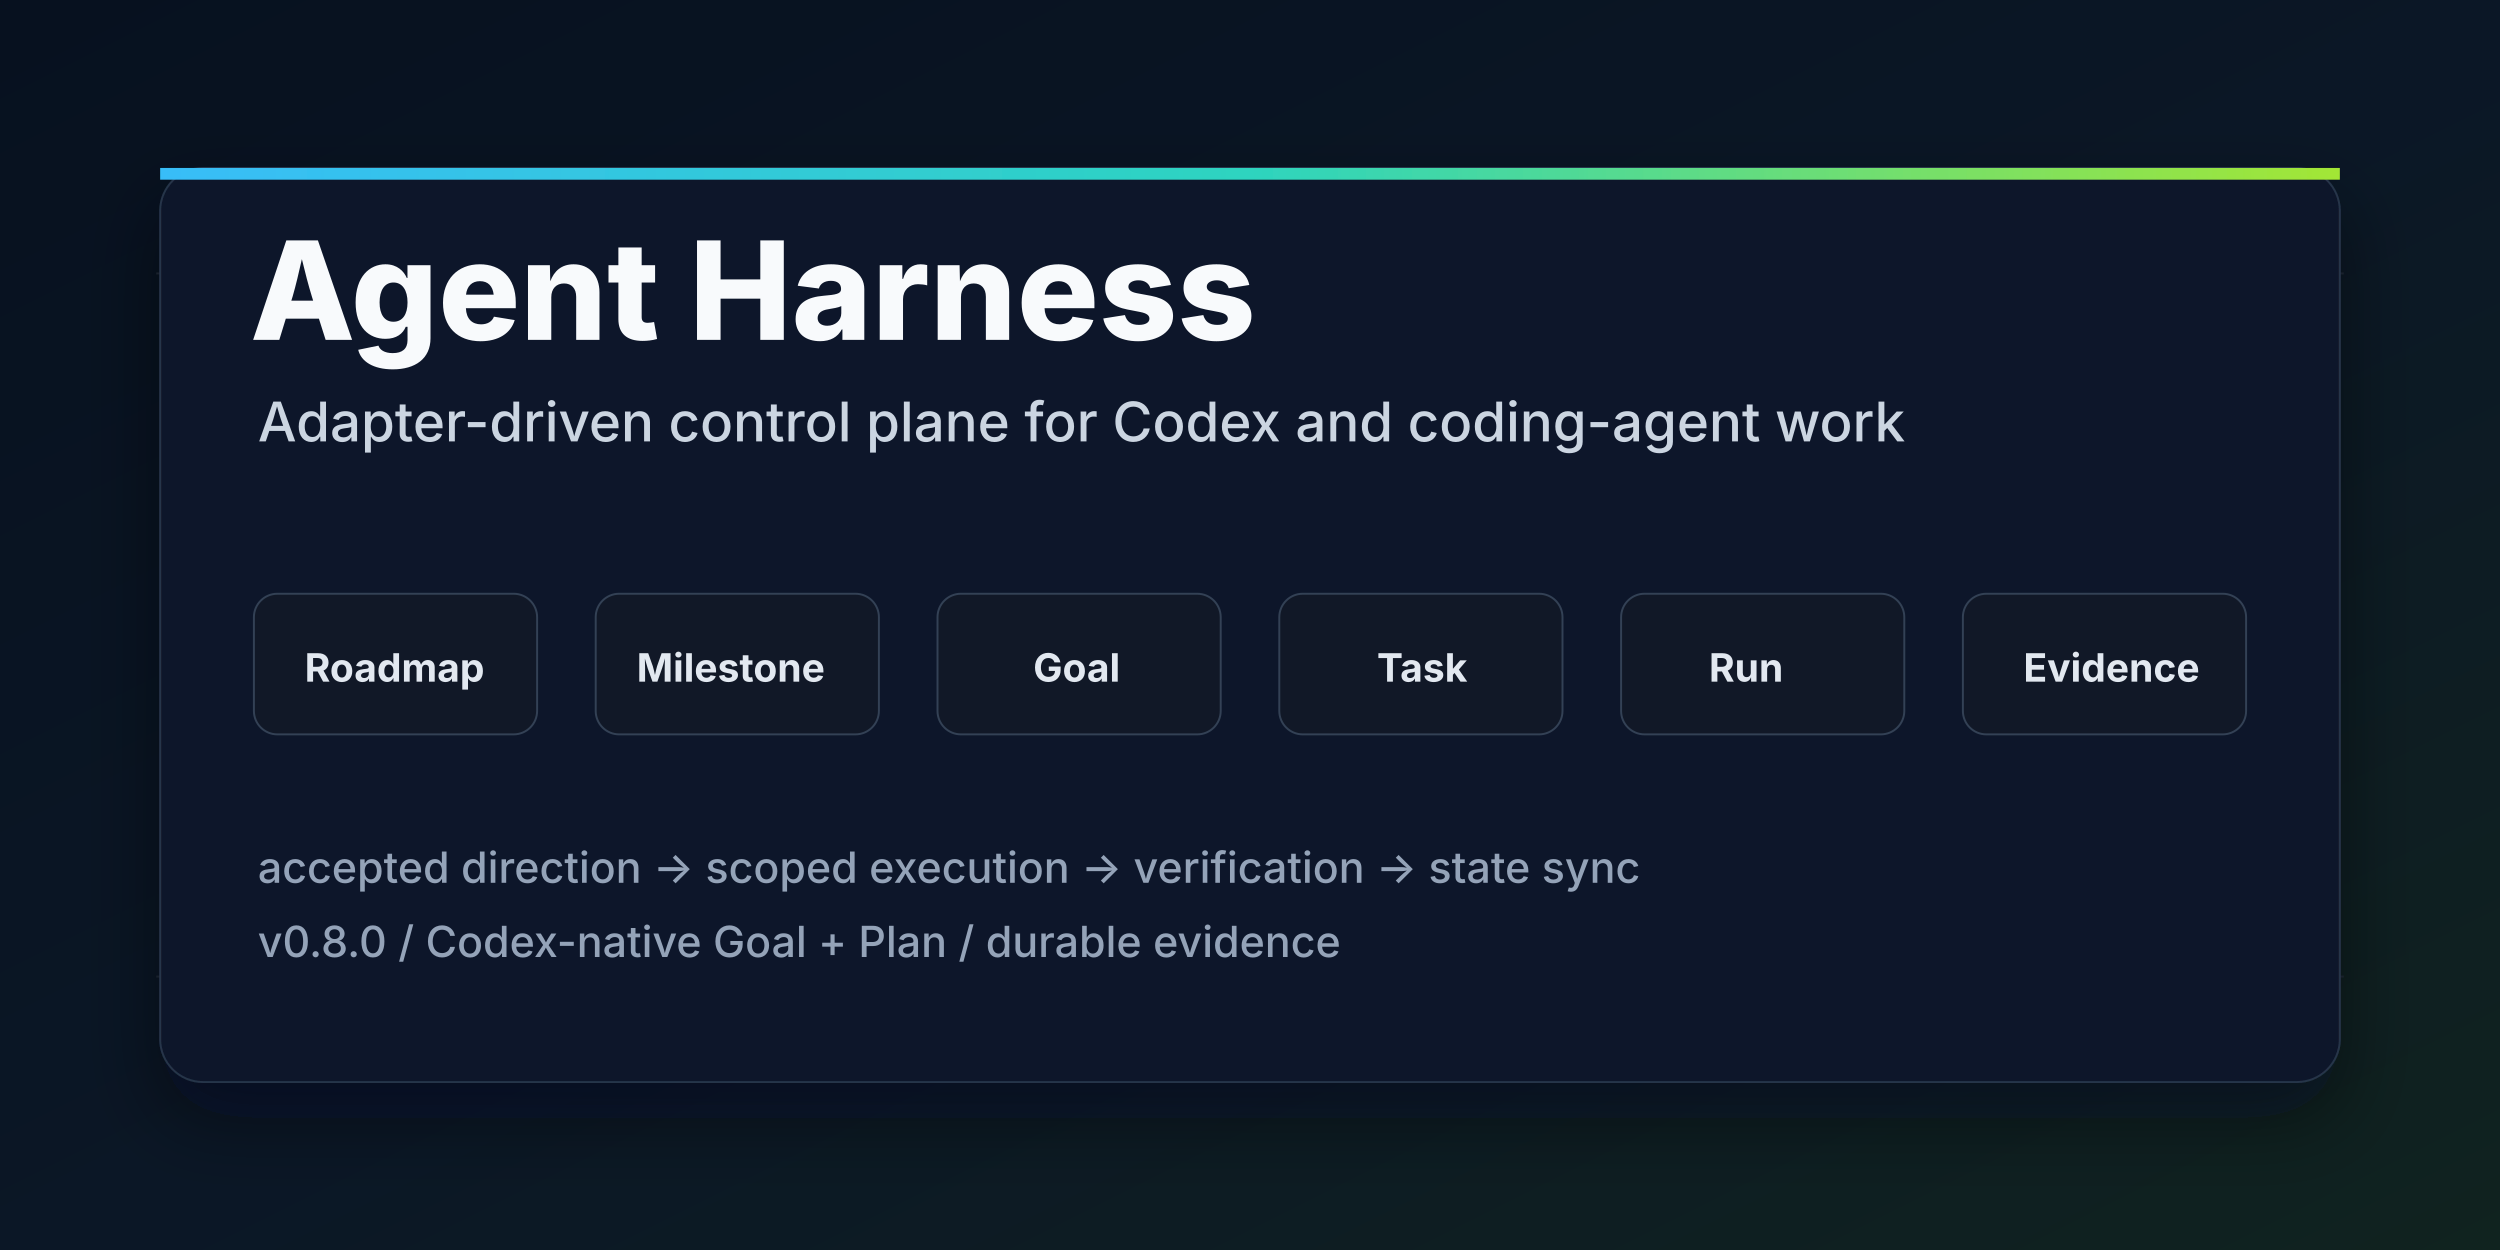
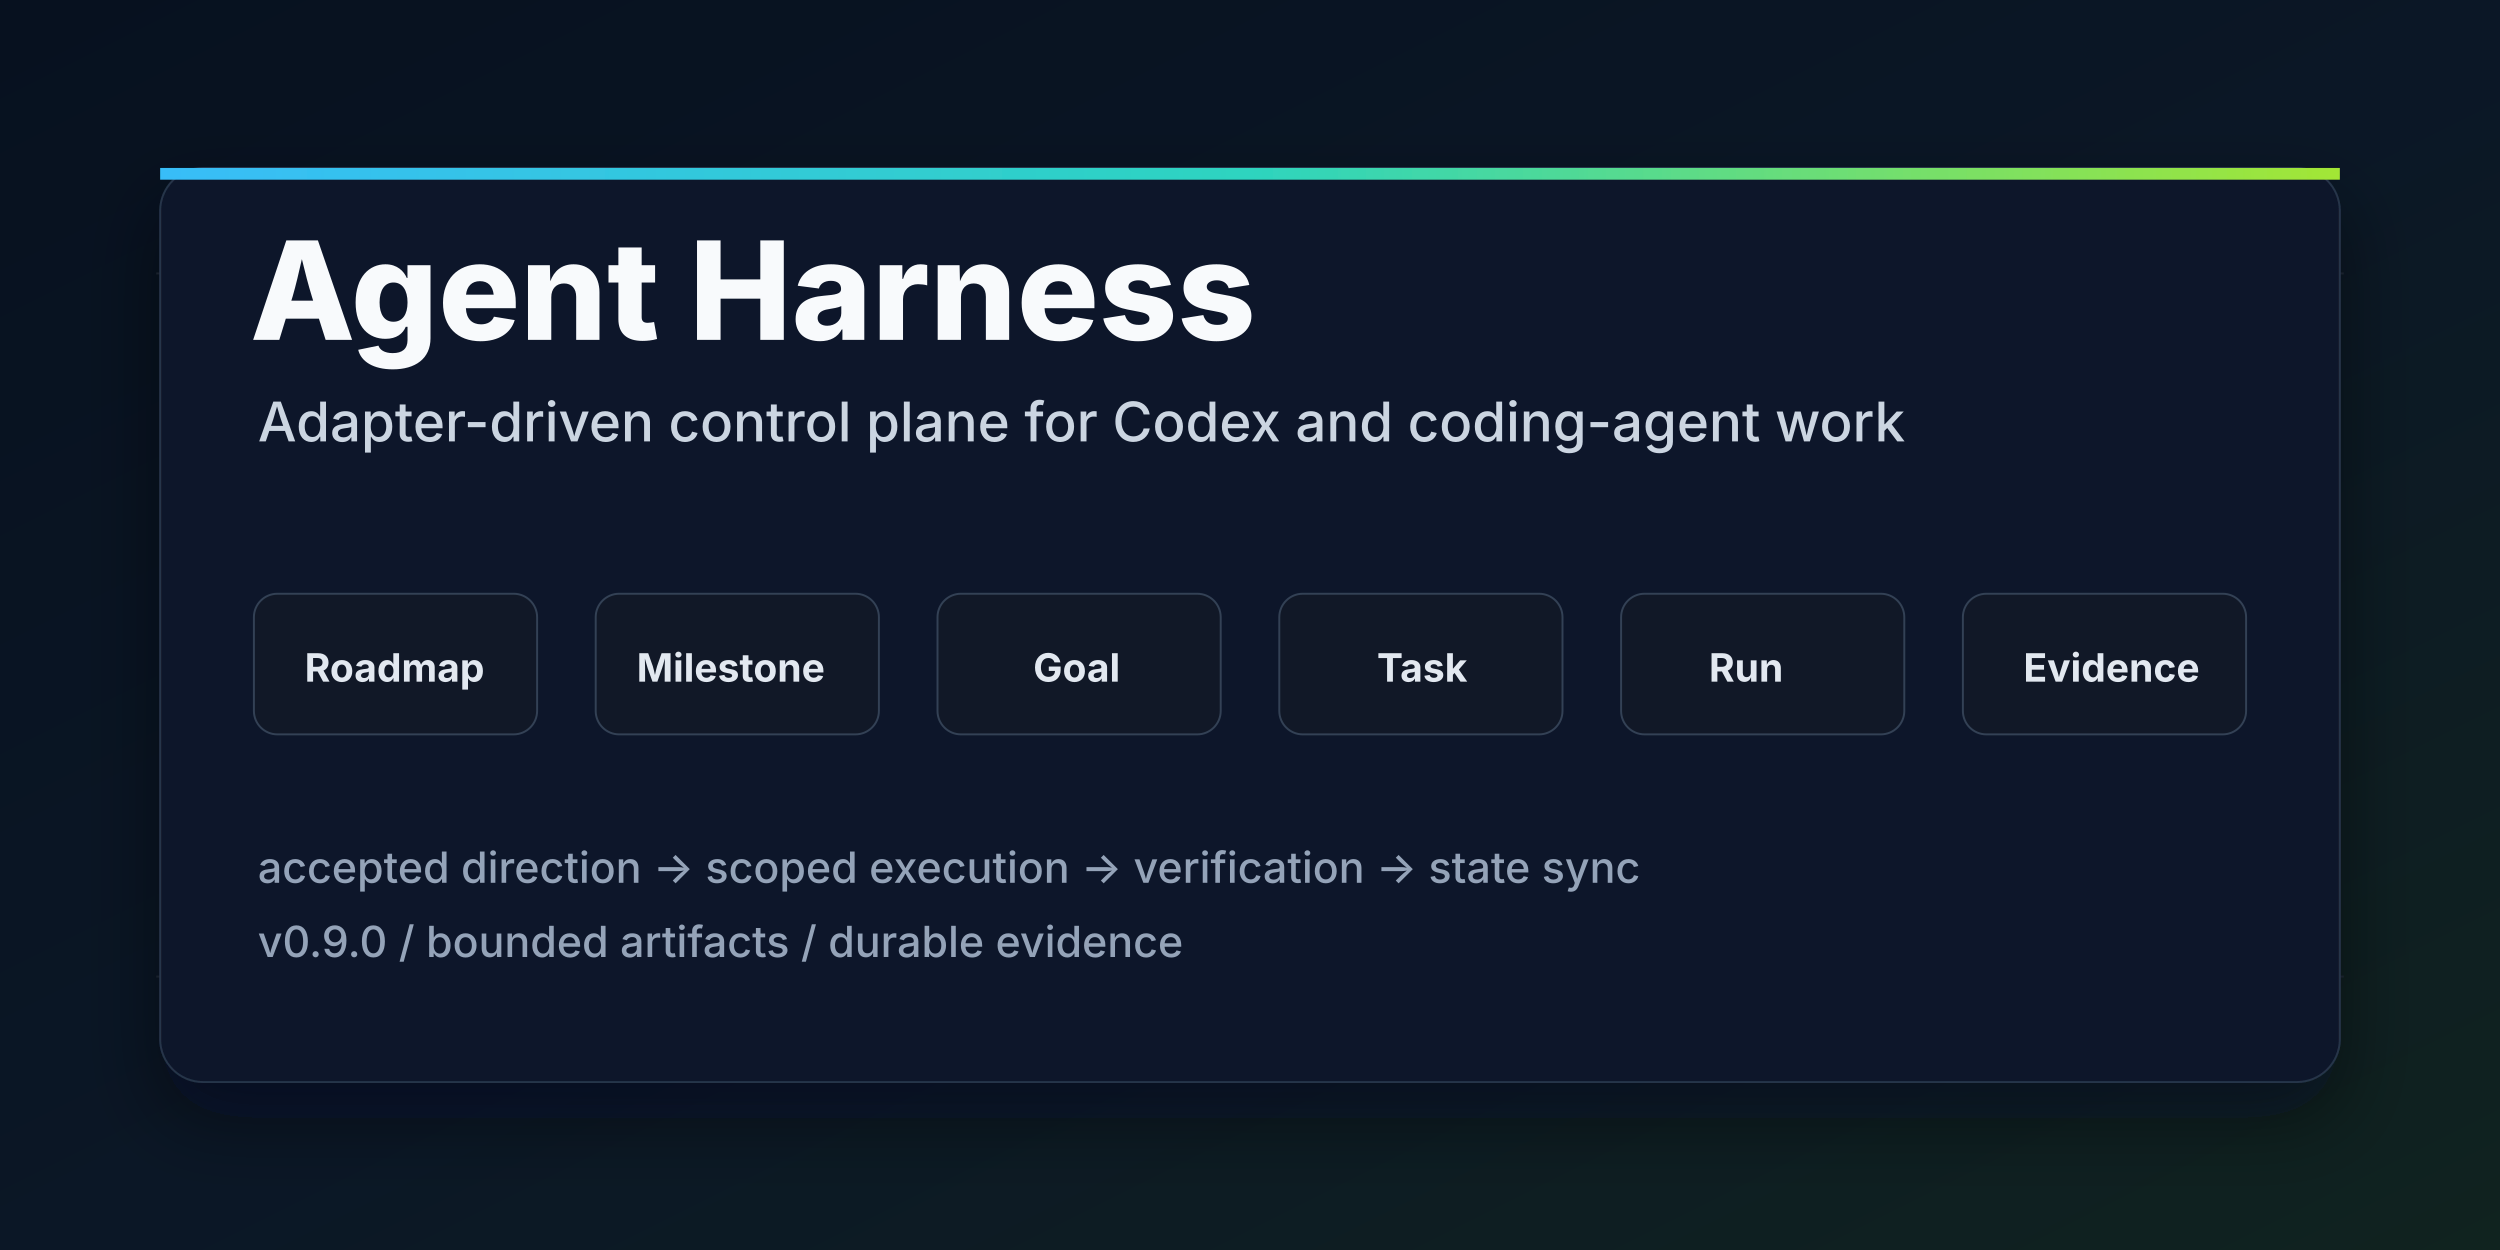
<svg xmlns="http://www.w3.org/2000/svg" width="1280" height="640" viewBox="0 0 1280 640" role="img" aria-labelledby="title desc">
  <defs>
    <linearGradient id="bg" x1="0" y1="0" x2="1" y2="1">
      <stop offset="0" stop-color="#07111f" />
      <stop offset="0.52" stop-color="#0b1726" />
      <stop offset="1" stop-color="#10231f" />
    </linearGradient>
    <linearGradient id="line" x1="0" y1="0" x2="1" y2="0">
      <stop offset="0" stop-color="#38bdf8" />
      <stop offset="0.5" stop-color="#2dd4bf" />
      <stop offset="1" stop-color="#a3e635" />
    </linearGradient>
    <filter id="soft" x="-20%" y="-20%" width="140%" height="140%">
      <feDropShadow dx="0" dy="18" stdDeviation="20" flood-color="#020617" flood-opacity="0.45" />
    </filter>
  </defs>
  <rect width="1280" height="640" fill="url(#bg)" />
  <path d="M80 500H1200" stroke="#1f2937" stroke-width="1" />
  <path d="M80 140H1200" stroke="#1f2937" stroke-width="1" />
  <path d="M132 498V142M372 498V142M612 498V142M852 498V142M1092 498V142" stroke="#142033" stroke-width="1" />
  <g filter="url(#soft)">
    <rect x="82" y="86" width="1116" height="468" rx="22" fill="#0f172a" stroke="#263449" />
    <rect x="82" y="86" width="1116" height="6" fill="url(#line)" />
  </g>
  <text x="128" y="174" fill="#f8fafc" font-family="Inter, ui-sans-serif, system-ui, -apple-system, BlinkMacSystemFont, Segoe UI, sans-serif" font-size="70" font-weight="760" letter-spacing="0">Agent Harness</text>
  <text x="132" y="226" fill="#cbd5e1" font-family="Inter, ui-sans-serif, system-ui, -apple-system, BlinkMacSystemFont, Segoe UI, sans-serif" font-size="28" font-weight="500" letter-spacing="0">Adapter-driven control plane for Codex and coding-agent work</text>
  <g font-family="Inter, ui-sans-serif, system-ui, -apple-system, BlinkMacSystemFont, Segoe UI, sans-serif" font-size="20" font-weight="700">
    <rect x="130" y="304" width="145" height="72" rx="12" fill="#111827" stroke="#334155" />
    <text x="156" y="349" fill="#e2e8f0">Roadmap</text>
    <rect x="305" y="304" width="145" height="72" rx="12" fill="#111827" stroke="#334155" />
    <text x="326" y="349" fill="#e2e8f0">Milestone</text>
    <rect x="480" y="304" width="145" height="72" rx="12" fill="#111827" stroke="#334155" />
    <text x="529" y="349" fill="#e2e8f0">Goal</text>
    <rect x="655" y="304" width="145" height="72" rx="12" fill="#111827" stroke="#334155" />
    <text x="705" y="349" fill="#e2e8f0">Task</text>
    <rect x="830" y="304" width="145" height="72" rx="12" fill="#111827" stroke="#334155" />
    <text x="875" y="349" fill="#e2e8f0">Run</text>
    <rect x="1005" y="304" width="145" height="72" rx="12" fill="#111827" stroke="#334155" />
    <text x="1036" y="349" fill="#e2e8f0">Evidence</text>
  </g>
  <g stroke="url(#line)" stroke-width="5" stroke-linecap="round" fill="none">
    <path d="M279 340H301" />
    <path d="M454 340H476" />
    <path d="M629 340H651" />
    <path d="M804 340H826" />
    <path d="M979 340H1001" />
  </g>
  <g fill="#94a3b8" font-family="Inter, ui-sans-serif, system-ui, -apple-system, BlinkMacSystemFont, Segoe UI, sans-serif" font-size="22" font-weight="520">
    <text x="132" y="452">accepted direction -&gt; scoped execution -&gt; verification -&gt; state sync</text>
-     <text x="132" y="490">v0.8.0 / Codex-native Goal + Plan / durable evidence</text>
+     <text x="132" y="490">v0.9.0 / bounded artifacts / durable evidence</text>
  </g>
</svg>
